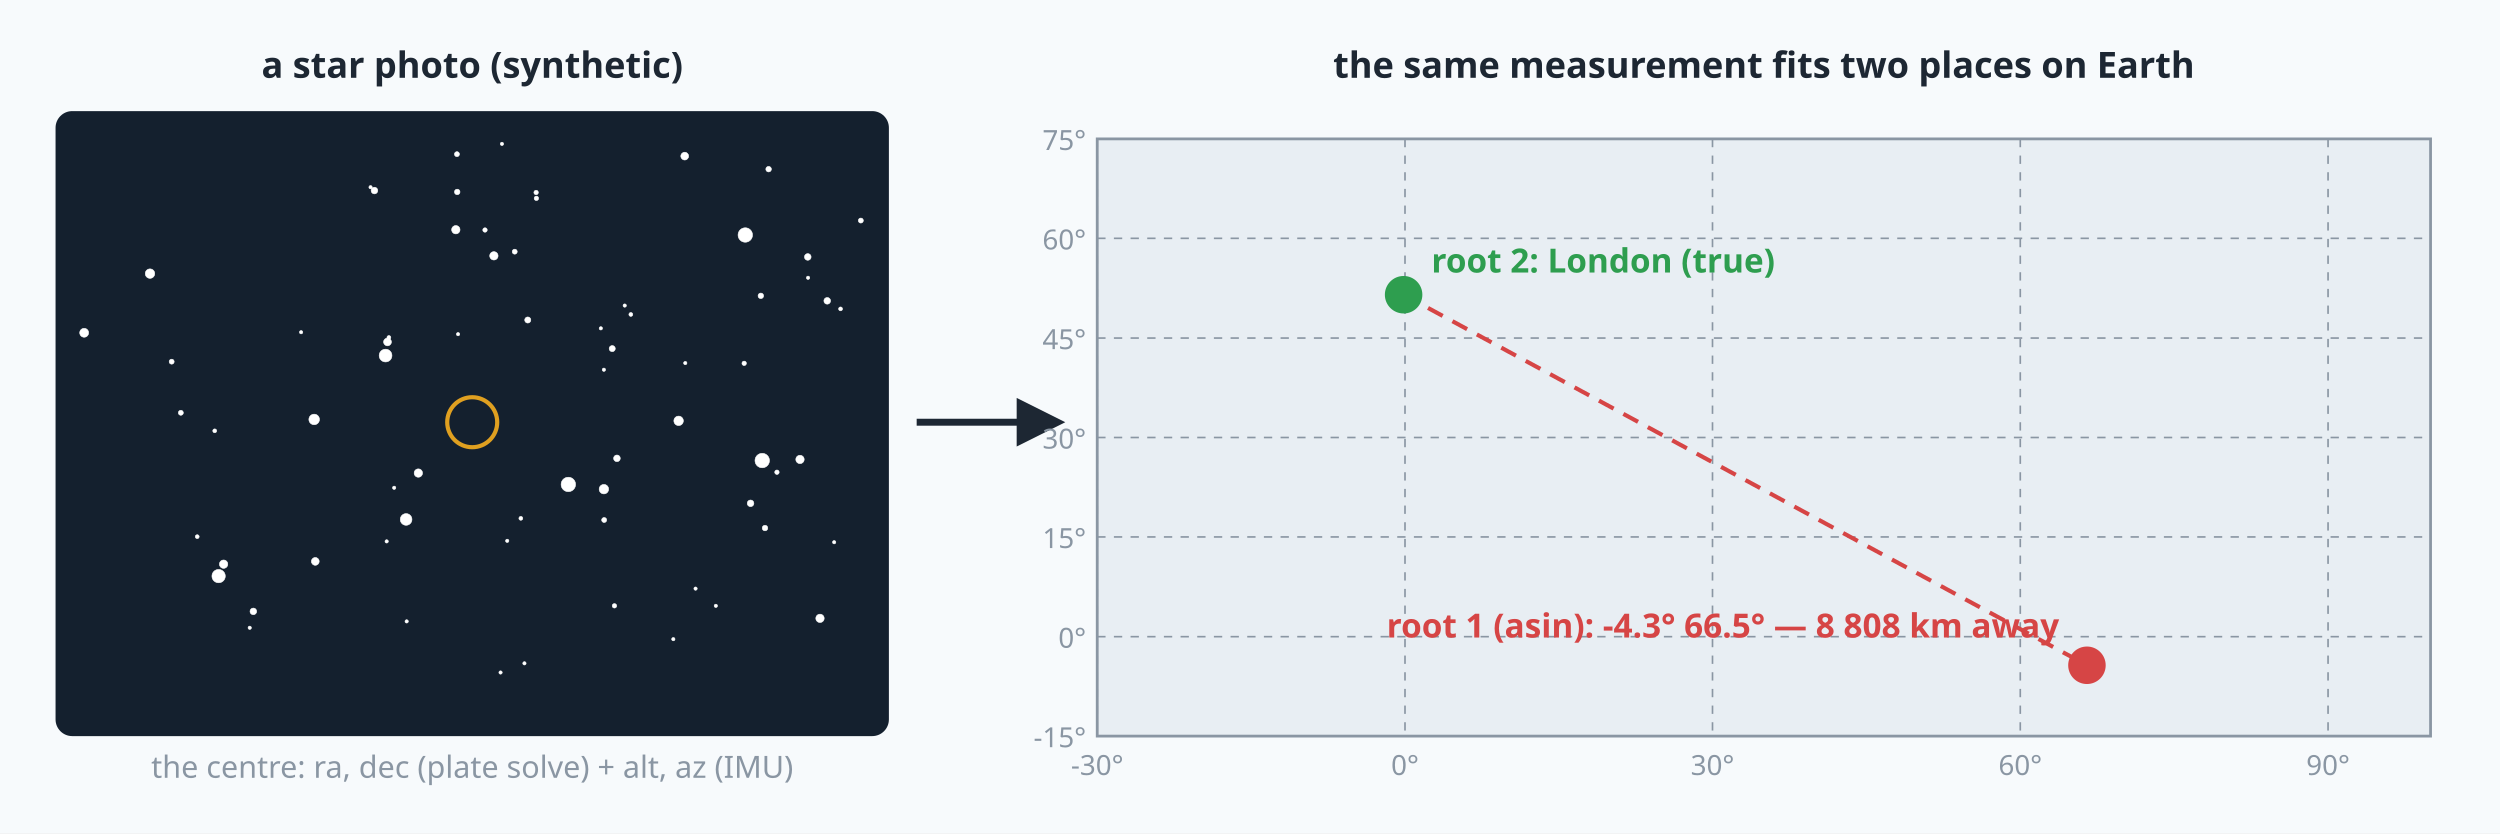
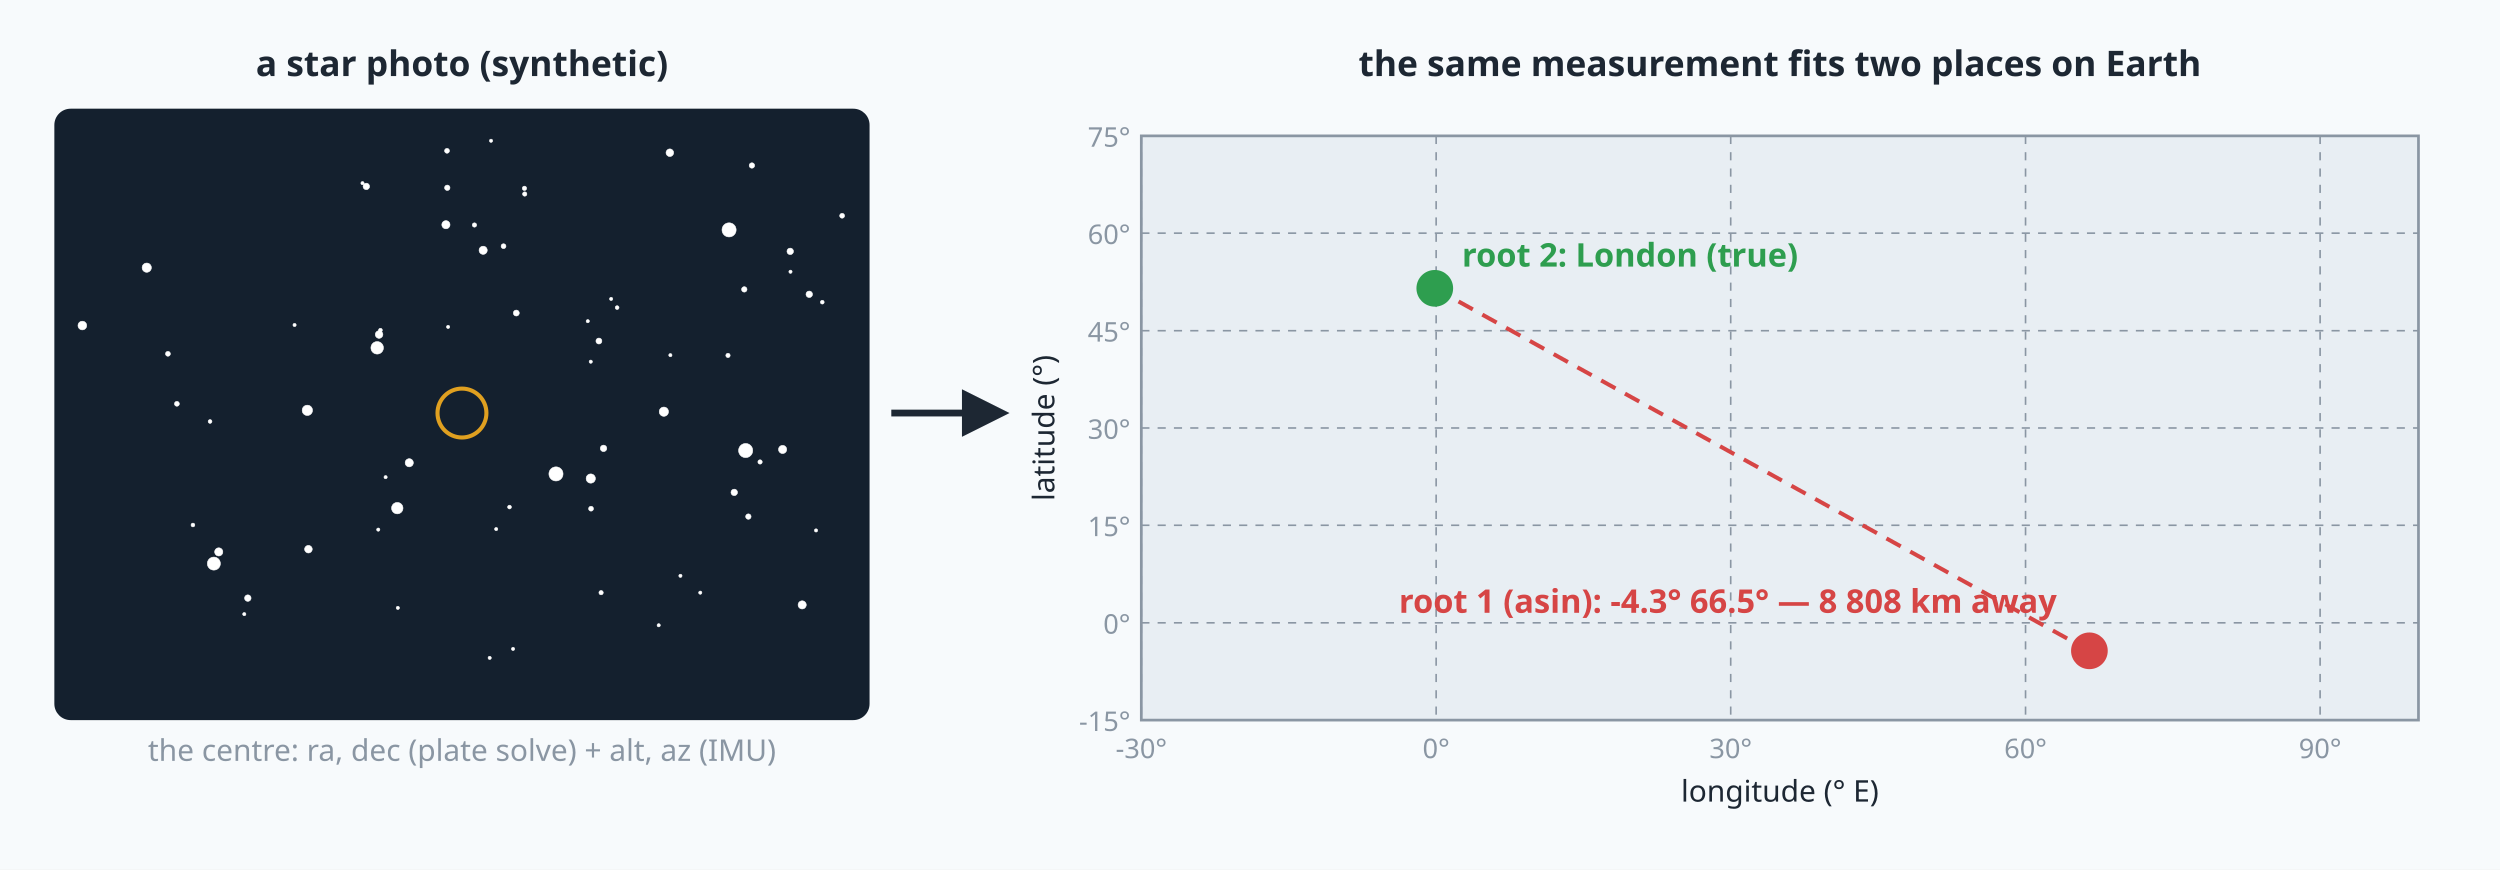
- <svg xmlns="http://www.w3.org/2000/svg" viewBox="0 0 900 300" font-family="sans-serif" font-size="13">
-   <rect width="900" height="300" fill="#f7fafc" />
+ <svg xmlns="http://www.w3.org/2000/svg" viewBox="0 0 920 320" font-family="sans-serif" font-size="13">
+   <rect width="920" height="320" fill="#f7fafc" />
  <defs>
    <marker id="mi" viewBox="0 0 10 10" refX="8" refY="5" markerWidth="7" markerHeight="7" orient="auto-start-reverse">
      <path d="M0 0L10 5L0 10z" fill="#1d2733" />
    </marker>
    <marker id="mr" viewBox="0 0 10 10" refX="8" refY="5" markerWidth="7" markerHeight="7" orient="auto-start-reverse">
      <path d="M0 0L10 5L0 10z" fill="#d64545" />
    </marker>
    <marker id="mb" viewBox="0 0 10 10" refX="8" refY="5" markerWidth="7" markerHeight="7" orient="auto-start-reverse">
      <path d="M0 0L10 5L0 10z" fill="#0b6e8a" />
    </marker>
    <marker id="mo" viewBox="0 0 10 10" refX="8" refY="5" markerWidth="7" markerHeight="7" orient="auto-start-reverse">
      <path d="M0 0L10 5L0 10z" fill="#a8680d" />
    </marker>
    <marker id="mg" viewBox="0 0 10 10" refX="8" refY="5" markerWidth="7" markerHeight="7" orient="auto-start-reverse">
      <path d="M0 0L10 5L0 10z" fill="#8a96a3" />
    </marker>
    <marker id="mn" viewBox="0 0 10 10" refX="8" refY="5" markerWidth="7" markerHeight="7" orient="auto-start-reverse">
      <path d="M0 0L10 5L0 10z" fill="#2e9e4f" />
    </marker>
  </defs>
  <rect x="20" y="40" width="300" height="225" fill="#14202e" rx="6" />
  <text x="170.0" y="28.0" text-anchor="middle" font-size="13" fill="#1d2733" font-weight="bold">a star photo (synthetic)</text>
  <circle cx="54.0" cy="98.5" r="1.7" stroke="#ffffff" fill="#ffffff" stroke-width="0.2" />
  <circle cx="193.0" cy="69.3" r="0.8" stroke="#ffffff" fill="#ffffff" stroke-width="0.2" />
  <circle cx="164.1" cy="82.7" r="1.5" stroke="#ffffff" fill="#ffffff" stroke-width="0.2" />
  <circle cx="61.8" cy="130.2" r="0.9" stroke="#ffffff" fill="#ffffff" stroke-width="0.2" />
  <circle cx="150.6" cy="170.3" r="1.5" stroke="#ffffff" fill="#ffffff" stroke-width="0.2" />
  <circle cx="297.8" cy="108.3" r="1.2" stroke="#ffffff" fill="#ffffff" stroke-width="0.2" />
  <circle cx="224.9" cy="110.0" r="0.6" stroke="#ffffff" fill="#ffffff" stroke-width="0.2" />
  <circle cx="302.6" cy="111.2" r="0.7" stroke="#ffffff" fill="#ffffff" stroke-width="0.2" />
  <circle cx="279.7" cy="170.0" r="0.8" stroke="#ffffff" fill="#ffffff" stroke-width="0.2" />
  <circle cx="246.5" cy="56.2" r="1.4" stroke="#ffffff" fill="#ffffff" stroke-width="0.2" />
  <circle cx="134.8" cy="68.6" r="1.2" stroke="#ffffff" fill="#ffffff" stroke-width="0.2" />
  <circle cx="290.8" cy="92.5" r="1.2" stroke="#ffffff" fill="#ffffff" stroke-width="0.2" />
  <circle cx="113.5" cy="202.1" r="1.4" stroke="#ffffff" fill="#ffffff" stroke-width="0.2" />
  <circle cx="91.2" cy="220.1" r="1.2" stroke="#ffffff" fill="#ffffff" stroke-width="0.2" />
  <circle cx="221.2" cy="218.1" r="0.8" stroke="#ffffff" fill="#ffffff" stroke-width="0.2" />
  <circle cx="242.4" cy="230.1" r="0.6" stroke="#ffffff" fill="#ffffff" stroke-width="0.2" />
  <circle cx="267.9" cy="130.8" r="0.8" stroke="#ffffff" fill="#ffffff" stroke-width="0.2" />
  <circle cx="71.0" cy="193.2" r="0.7" stroke="#ffffff" fill="#ffffff" stroke-width="0.2" />
  <circle cx="273.9" cy="106.5" r="1.0" stroke="#ffffff" fill="#ffffff" stroke-width="0.2" />
  <circle cx="141.9" cy="175.6" r="0.6" stroke="#ffffff" fill="#ffffff" stroke-width="0.2" />
  <circle cx="80.5" cy="203.1" r="1.5" stroke="#ffffff" fill="#ffffff" stroke-width="0.2" />
  <circle cx="188.8" cy="238.8" r="0.6" stroke="#ffffff" fill="#ffffff" stroke-width="0.2" />
  <circle cx="268.3" cy="84.6" r="2.6" stroke="#ffffff" fill="#ffffff" stroke-width="0.2" />
  <circle cx="204.6" cy="174.4" r="2.6" stroke="#ffffff" fill="#ffffff" stroke-width="0.2" />
  <circle cx="250.4" cy="211.9" r="0.6" stroke="#ffffff" fill="#ffffff" stroke-width="0.2" />
  <circle cx="133.4" cy="67.4" r="0.6" stroke="#ffffff" fill="#ffffff" stroke-width="0.2" />
  <circle cx="89.9" cy="226.0" r="0.6" stroke="#ffffff" fill="#ffffff" stroke-width="0.2" />
  <circle cx="113.1" cy="151.0" r="1.9" stroke="#ffffff" fill="#ffffff" stroke-width="0.2" />
  <circle cx="300.3" cy="195.2" r="0.6" stroke="#ffffff" fill="#ffffff" stroke-width="0.2" />
  <circle cx="182.6" cy="194.7" r="0.6" stroke="#ffffff" fill="#ffffff" stroke-width="0.2" />
  <circle cx="220.4" cy="125.5" r="1.1" stroke="#ffffff" fill="#ffffff" stroke-width="0.2" />
  <circle cx="217.5" cy="187.2" r="0.9" stroke="#ffffff" fill="#ffffff" stroke-width="0.2" />
  <circle cx="185.3" cy="90.6" r="0.9" stroke="#ffffff" fill="#ffffff" stroke-width="0.2" />
  <circle cx="65.1" cy="148.6" r="0.9" stroke="#ffffff" fill="#ffffff" stroke-width="0.2" />
  <circle cx="246.7" cy="130.7" r="0.6" stroke="#ffffff" fill="#ffffff" stroke-width="0.2" />
  <circle cx="177.8" cy="92.1" r="1.5" stroke="#ffffff" fill="#ffffff" stroke-width="0.2" />
  <circle cx="138.8" cy="128.0" r="2.3" stroke="#ffffff" fill="#ffffff" stroke-width="0.2" />
  <circle cx="140.0" cy="121.5" r="0.7" stroke="#ffffff" fill="#ffffff" stroke-width="0.2" />
  <circle cx="164.6" cy="69.1" r="1.0" stroke="#ffffff" fill="#ffffff" stroke-width="0.2" />
  <circle cx="288.0" cy="165.4" r="1.5" stroke="#ffffff" fill="#ffffff" stroke-width="0.2" />
  <circle cx="295.2" cy="222.6" r="1.5" stroke="#ffffff" fill="#ffffff" stroke-width="0.2" />
  <circle cx="257.7" cy="218.1" r="0.6" stroke="#ffffff" fill="#ffffff" stroke-width="0.2" />
  <circle cx="164.9" cy="120.3" r="0.6" stroke="#ffffff" fill="#ffffff" stroke-width="0.2" />
  <circle cx="190.0" cy="115.2" r="1.1" stroke="#ffffff" fill="#ffffff" stroke-width="0.2" />
  <circle cx="193.1" cy="71.4" r="0.8" stroke="#ffffff" fill="#ffffff" stroke-width="0.2" />
  <circle cx="139.2" cy="194.9" r="0.6" stroke="#ffffff" fill="#ffffff" stroke-width="0.2" />
  <circle cx="77.3" cy="155.1" r="0.7" stroke="#ffffff" fill="#ffffff" stroke-width="0.2" />
  <circle cx="216.3" cy="118.2" r="0.6" stroke="#ffffff" fill="#ffffff" stroke-width="0.2" />
  <circle cx="290.9" cy="100.0" r="0.6" stroke="#ffffff" fill="#ffffff" stroke-width="0.2" />
  <circle cx="108.4" cy="119.6" r="0.6" stroke="#ffffff" fill="#ffffff" stroke-width="0.2" />
  <circle cx="180.2" cy="242.1" r="0.6" stroke="#ffffff" fill="#ffffff" stroke-width="0.2" />
  <circle cx="146.2" cy="187.0" r="2.1" stroke="#ffffff" fill="#ffffff" stroke-width="0.2" />
  <circle cx="309.9" cy="79.4" r="0.9" stroke="#ffffff" fill="#ffffff" stroke-width="0.2" />
  <circle cx="276.7" cy="60.9" r="1.0" stroke="#ffffff" fill="#ffffff" stroke-width="0.2" />
  <circle cx="78.7" cy="207.4" r="2.4" stroke="#ffffff" fill="#ffffff" stroke-width="0.2" />
  <circle cx="180.7" cy="51.8" r="0.6" stroke="#ffffff" fill="#ffffff" stroke-width="0.2" />
  <circle cx="146.4" cy="223.7" r="0.6" stroke="#ffffff" fill="#ffffff" stroke-width="0.2" />
  <circle cx="217.4" cy="133.1" r="0.6" stroke="#ffffff" fill="#ffffff" stroke-width="0.2" />
  <circle cx="227.1" cy="113.2" r="0.7" stroke="#ffffff" fill="#ffffff" stroke-width="0.2" />
  <circle cx="244.3" cy="151.5" r="1.7" stroke="#ffffff" fill="#ffffff" stroke-width="0.2" />
  <circle cx="174.6" cy="82.8" r="0.8" stroke="#ffffff" fill="#ffffff" stroke-width="0.2" />
  <circle cx="274.4" cy="165.8" r="2.6" stroke="#ffffff" fill="#ffffff" stroke-width="0.2" />
  <circle cx="30.3" cy="119.8" r="1.6" stroke="#ffffff" fill="#ffffff" stroke-width="0.2" />
  <circle cx="222.1" cy="165.0" r="1.2" stroke="#ffffff" fill="#ffffff" stroke-width="0.2" />
  <circle cx="275.4" cy="190.1" r="1.0" stroke="#ffffff" fill="#ffffff" stroke-width="0.2" />
  <circle cx="187.5" cy="186.6" r="0.7" stroke="#ffffff" fill="#ffffff" stroke-width="0.2" />
  <circle cx="217.4" cy="176.1" r="1.7" stroke="#ffffff" fill="#ffffff" stroke-width="0.2" />
  <circle cx="164.5" cy="55.5" r="0.9" stroke="#ffffff" fill="#ffffff" stroke-width="0.2" />
  <circle cx="270.2" cy="181.2" r="1.2" stroke="#ffffff" fill="#ffffff" stroke-width="0.2" />
  <circle cx="139.5" cy="123.1" r="1.4" stroke="#ffffff" fill="#ffffff" stroke-width="0.2" />
  <circle cx="170.0" cy="152.0" r="9.0" stroke="#e0a020" fill="none" stroke-width="1.5" />
  <text x="170.0" y="280.0" text-anchor="middle" font-size="11" fill="#8a96a3" font-weight="normal">the centre: ra, dec (plate solve) + alt, az (IMU)</text>
-   <line x1="330.0" y1="152.0" x2="380.0" y2="152.0" stroke="#1d2733" stroke-width="2.5" marker-end="url(#mi)" />
-   <rect x="395" y="50" width="480" height="215" fill="#e8eef3" stroke="#8a96a3" />
-   <line x1="395.0" y1="50.0" x2="395.0" y2="265.0" stroke="#8a96a3" stroke-width="0.6" stroke-dasharray="3 3" />
-   <text x="395.0" y="279.0" text-anchor="middle" font-size="10" fill="#8a96a3" font-weight="normal">-30°</text>
-   <line x1="505.8" y1="50.0" x2="505.8" y2="265.0" stroke="#8a96a3" stroke-width="0.6" stroke-dasharray="3 3" />
-   <text x="505.8" y="279.0" text-anchor="middle" font-size="10" fill="#8a96a3" font-weight="normal">0°</text>
-   <line x1="616.5" y1="50.0" x2="616.5" y2="265.0" stroke="#8a96a3" stroke-width="0.6" stroke-dasharray="3 3" />
-   <text x="616.5" y="279.0" text-anchor="middle" font-size="10" fill="#8a96a3" font-weight="normal">30°</text>
-   <line x1="727.3" y1="50.0" x2="727.3" y2="265.0" stroke="#8a96a3" stroke-width="0.6" stroke-dasharray="3 3" />
-   <text x="727.3" y="279.0" text-anchor="middle" font-size="10" fill="#8a96a3" font-weight="normal">60°</text>
-   <line x1="838.1" y1="50.0" x2="838.1" y2="265.0" stroke="#8a96a3" stroke-width="0.6" stroke-dasharray="3 3" />
-   <text x="838.1" y="279.0" text-anchor="middle" font-size="10" fill="#8a96a3" font-weight="normal">90°</text>
-   <line x1="395.0" y1="265.0" x2="875.0" y2="265.0" stroke="#8a96a3" stroke-width="0.6" stroke-dasharray="3 3" />
-   <text x="391.0" y="269.0" text-anchor="end" font-size="10" fill="#8a96a3" font-weight="normal">-15°</text>
-   <line x1="395.0" y1="229.2" x2="875.0" y2="229.2" stroke="#8a96a3" stroke-width="0.6" stroke-dasharray="3 3" />
-   <text x="391.0" y="233.2" text-anchor="end" font-size="10" fill="#8a96a3" font-weight="normal">0°</text>
-   <line x1="395.0" y1="193.3" x2="875.0" y2="193.3" stroke="#8a96a3" stroke-width="0.6" stroke-dasharray="3 3" />
-   <text x="391.0" y="197.3" text-anchor="end" font-size="10" fill="#8a96a3" font-weight="normal">15°</text>
-   <line x1="395.0" y1="157.5" x2="875.0" y2="157.5" stroke="#8a96a3" stroke-width="0.6" stroke-dasharray="3 3" />
-   <text x="391.0" y="161.5" text-anchor="end" font-size="10" fill="#8a96a3" font-weight="normal">30°</text>
-   <line x1="395.0" y1="121.7" x2="875.0" y2="121.7" stroke="#8a96a3" stroke-width="0.6" stroke-dasharray="3 3" />
-   <text x="391.0" y="125.7" text-anchor="end" font-size="10" fill="#8a96a3" font-weight="normal">45°</text>
-   <line x1="395.0" y1="85.8" x2="875.0" y2="85.8" stroke="#8a96a3" stroke-width="0.6" stroke-dasharray="3 3" />
-   <text x="391.0" y="89.8" text-anchor="end" font-size="10" fill="#8a96a3" font-weight="normal">60°</text>
-   <line x1="395.0" y1="50.0" x2="875.0" y2="50.0" stroke="#8a96a3" stroke-width="0.6" stroke-dasharray="3 3" />
-   <text x="391.0" y="54.0" text-anchor="end" font-size="10" fill="#8a96a3" font-weight="normal">75°</text>
-   <line x1="505.3" y1="106.1" x2="751.3" y2="239.5" stroke="#d64545" stroke-width="1.5" stroke-dasharray="6 4" />
-   <circle cx="505.3" cy="106.1" r="6.0" stroke="#2e9e4f" fill="#2e9e4f" stroke-width="1.5" />
-   <text x="515.3" y="98.1" text-anchor="start" font-size="12" fill="#2e9e4f" font-weight="bold">root 2: London (true)</text>
-   <circle cx="751.3" cy="239.5" r="6.0" stroke="#d64545" fill="#d64545" stroke-width="1.5" />
-   <text x="741.3" y="229.5" text-anchor="end" font-size="12" fill="#d64545" font-weight="bold">root 1 (asin): -4.3°  66.5° — 8 808 km away</text>
-   <text x="635.0" y="28.0" text-anchor="middle" font-size="13" fill="#1d2733" font-weight="bold">the same measurement fits two places on Earth</text>
+   <line x1="328.0" y1="152.0" x2="368.0" y2="152.0" stroke="#1d2733" stroke-width="2.5" marker-end="url(#mi)" />
+   <rect x="420" y="50" width="470" height="215" fill="#e8eef3" stroke="#8a96a3" />
+   <line x1="420.0" y1="50.0" x2="420.0" y2="265.0" stroke="#8a96a3" stroke-width="0.6" stroke-dasharray="3 3" />
+   <text x="420.0" y="279.0" text-anchor="middle" font-size="10" fill="#8a96a3" font-weight="normal">-30°</text>
+   <line x1="528.5" y1="50.0" x2="528.5" y2="265.0" stroke="#8a96a3" stroke-width="0.6" stroke-dasharray="3 3" />
+   <text x="528.5" y="279.0" text-anchor="middle" font-size="10" fill="#8a96a3" font-weight="normal">0°</text>
+   <line x1="636.9" y1="50.0" x2="636.9" y2="265.0" stroke="#8a96a3" stroke-width="0.6" stroke-dasharray="3 3" />
+   <text x="636.9" y="279.0" text-anchor="middle" font-size="10" fill="#8a96a3" font-weight="normal">30°</text>
+   <line x1="745.4" y1="50.0" x2="745.4" y2="265.0" stroke="#8a96a3" stroke-width="0.6" stroke-dasharray="3 3" />
+   <text x="745.4" y="279.0" text-anchor="middle" font-size="10" fill="#8a96a3" font-weight="normal">60°</text>
+   <line x1="853.8" y1="50.0" x2="853.8" y2="265.0" stroke="#8a96a3" stroke-width="0.6" stroke-dasharray="3 3" />
+   <text x="853.8" y="279.0" text-anchor="middle" font-size="10" fill="#8a96a3" font-weight="normal">90°</text>
+   <line x1="420.0" y1="265.0" x2="890.0" y2="265.0" stroke="#8a96a3" stroke-width="0.6" stroke-dasharray="3 3" />
+   <text x="416.0" y="269.0" text-anchor="end" font-size="10" fill="#8a96a3" font-weight="normal">-15°</text>
+   <line x1="420.0" y1="229.2" x2="890.0" y2="229.2" stroke="#8a96a3" stroke-width="0.6" stroke-dasharray="3 3" />
+   <text x="416.0" y="233.2" text-anchor="end" font-size="10" fill="#8a96a3" font-weight="normal">0°</text>
+   <line x1="420.0" y1="193.3" x2="890.0" y2="193.3" stroke="#8a96a3" stroke-width="0.6" stroke-dasharray="3 3" />
+   <text x="416.0" y="197.3" text-anchor="end" font-size="10" fill="#8a96a3" font-weight="normal">15°</text>
+   <line x1="420.0" y1="157.5" x2="890.0" y2="157.5" stroke="#8a96a3" stroke-width="0.6" stroke-dasharray="3 3" />
+   <text x="416.0" y="161.5" text-anchor="end" font-size="10" fill="#8a96a3" font-weight="normal">30°</text>
+   <line x1="420.0" y1="121.7" x2="890.0" y2="121.7" stroke="#8a96a3" stroke-width="0.6" stroke-dasharray="3 3" />
+   <text x="416.0" y="125.7" text-anchor="end" font-size="10" fill="#8a96a3" font-weight="normal">45°</text>
+   <line x1="420.0" y1="85.8" x2="890.0" y2="85.8" stroke="#8a96a3" stroke-width="0.6" stroke-dasharray="3 3" />
+   <text x="416.0" y="89.8" text-anchor="end" font-size="10" fill="#8a96a3" font-weight="normal">60°</text>
+   <line x1="420.0" y1="50.0" x2="890.0" y2="50.0" stroke="#8a96a3" stroke-width="0.6" stroke-dasharray="3 3" />
+   <text x="416.0" y="54.0" text-anchor="end" font-size="10" fill="#8a96a3" font-weight="normal">75°</text>
+   <text x="655.0" y="295.0" text-anchor="middle" font-size="11" fill="#1d2733" font-weight="normal">longitude (° E)</text>
+   <text x="388" y="157.5" text-anchor="middle" font-size="11" fill="#1d2733" transform="rotate(-90 388 157.5)">latitude (°)</text>
+   <line x1="528.0" y1="106.1" x2="768.9" y2="239.5" stroke="#d64545" stroke-width="1.5" stroke-dasharray="6 4" />
+   <circle cx="528.0" cy="106.1" r="6.0" stroke="#2e9e4f" fill="#2e9e4f" stroke-width="1.5" />
+   <text x="538.0" y="98.1" text-anchor="start" font-size="12" fill="#2e9e4f" font-weight="bold">root 2: London (true)</text>
+   <circle cx="768.9" cy="239.5" r="6.0" stroke="#d64545" fill="#d64545" stroke-width="1.5" />
+   <text x="756.9" y="225.5" text-anchor="end" font-size="12" fill="#d64545" font-weight="bold">root 1 (asin): -4.3°  66.5° — 8 808 km away</text>
+   <text x="655.0" y="28.0" text-anchor="middle" font-size="13" fill="#1d2733" font-weight="bold">the same measurement fits two places on Earth</text>
</svg>
